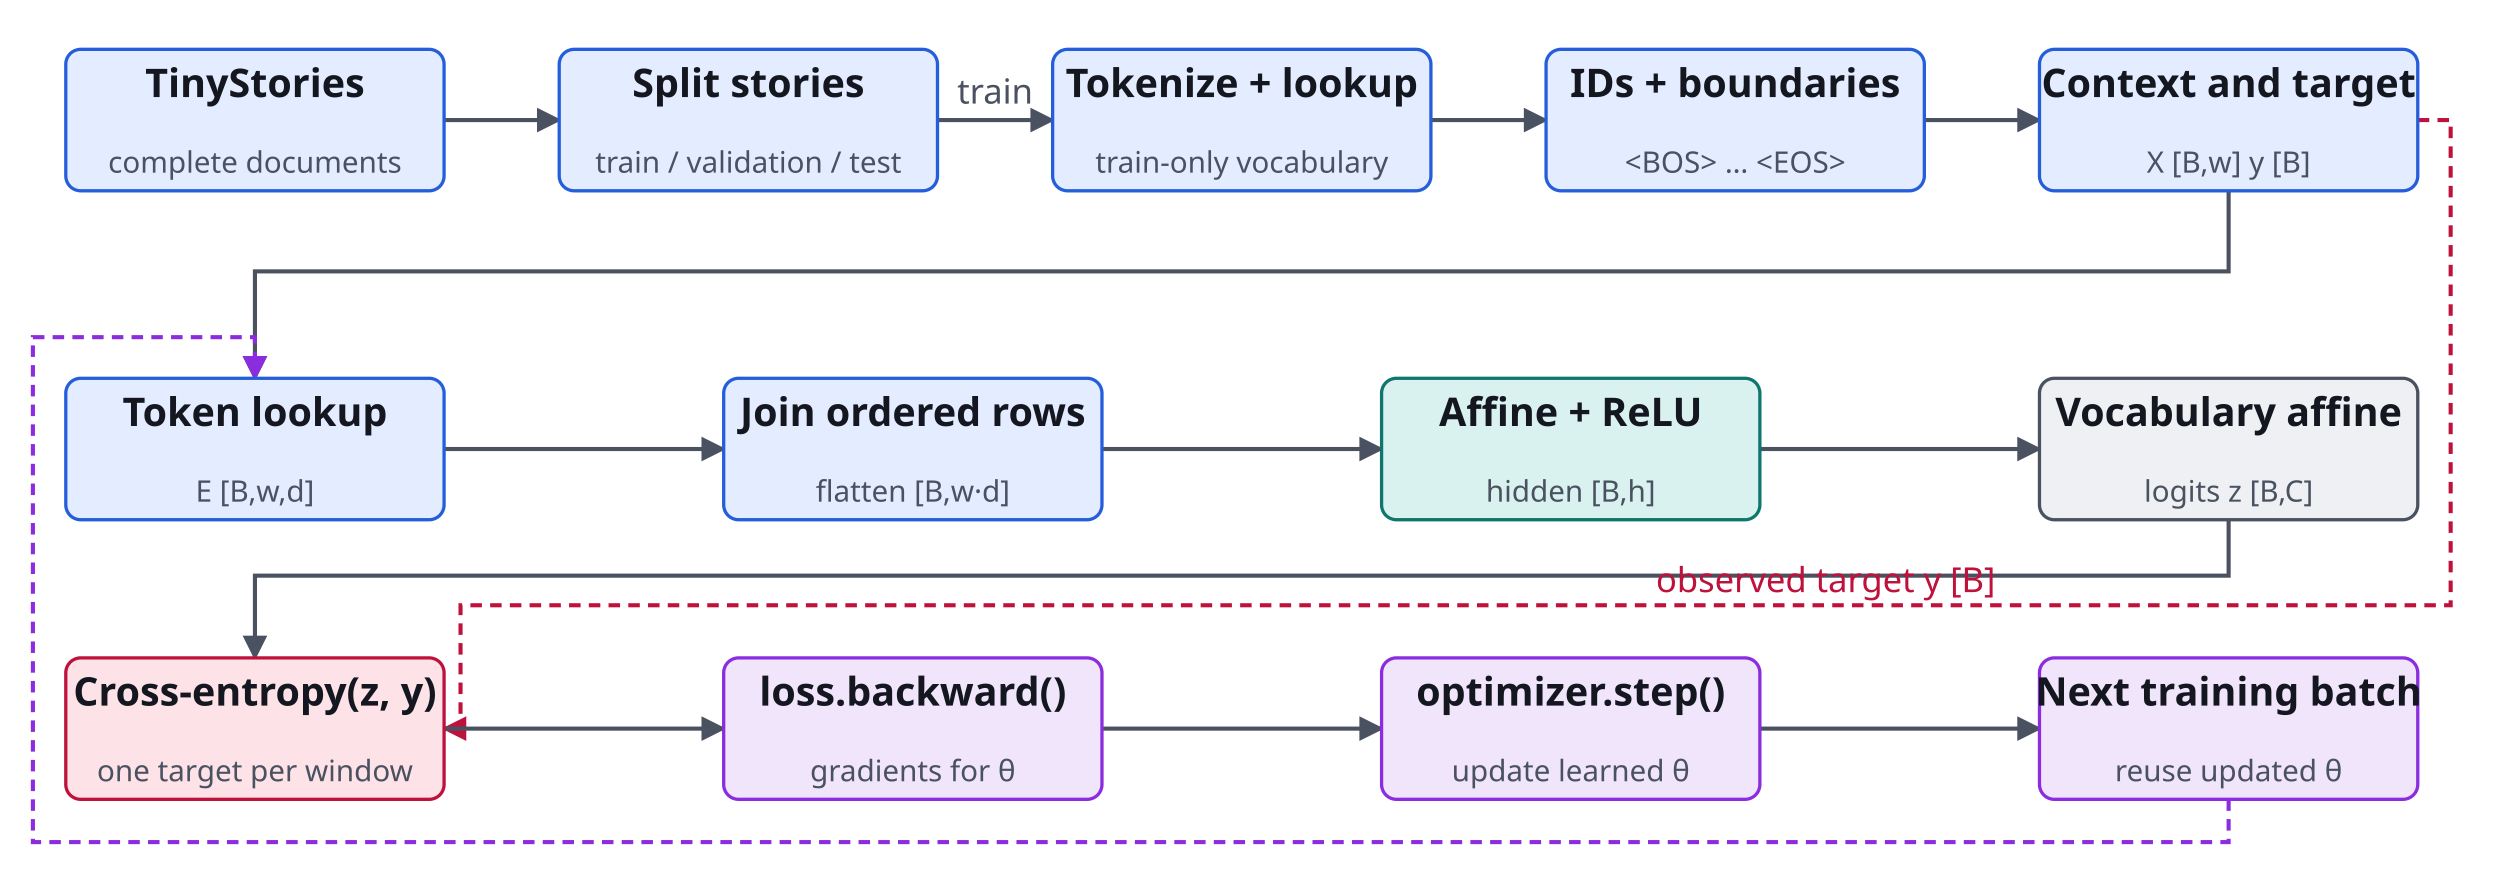
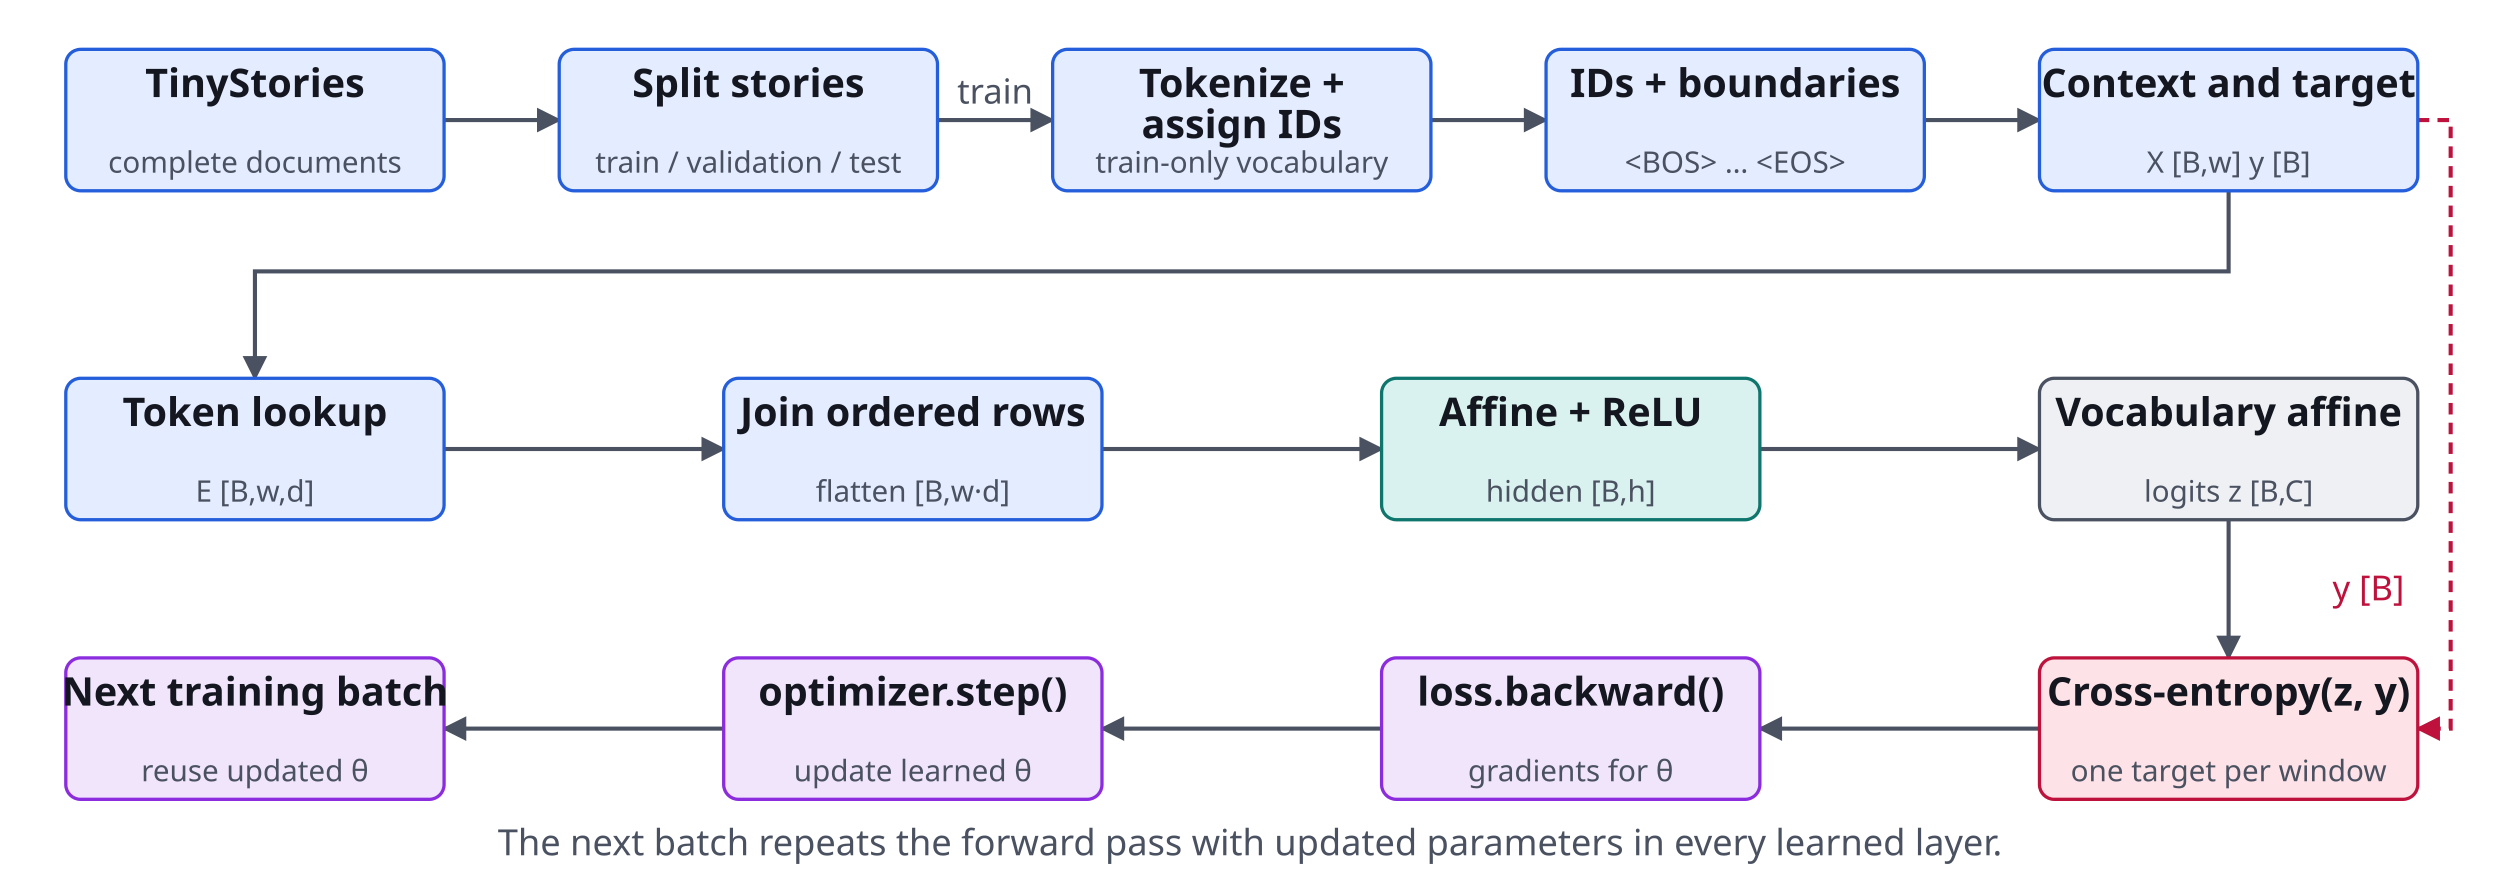
- <svg xmlns="http://www.w3.org/2000/svg" viewBox="0 0 1520 530" role="img" aria-label="mlp training pipeline" style="font-family:Avenir Next,Segoe UI,sans-serif;background:#F7F8FA">
+ <svg xmlns="http://www.w3.org/2000/svg" viewBox="0 0 1520 530" role="img" aria-label="mlp training pipeline" data-focus="" style="font-family:Avenir Next,Segoe UI,sans-serif;background:#F7F8FA">
  <defs>
-     <marker id="arrow" viewBox="0 0 10 10" refX="9" refY="5" markerWidth="6" markerHeight="6" orient="auto-start-reverse">
-       <path d="M0 0 L10 5 L0 10z" fill="context-stroke" />
+     <marker id="pipeline-mlp-training-all-data-arrow" viewBox="0 0 10 10" refX="9" refY="5" markerWidth="6" markerHeight="6" orient="auto-start-reverse">
+       <path d="M0 0 L10 5 L0 10z" fill="#245EDB" />
+     </marker>
+     <marker id="pipeline-mlp-training-all-q-arrow" viewBox="0 0 10 10" refX="9" refY="5" markerWidth="6" markerHeight="6" orient="auto-start-reverse">
+       <path d="M0 0 L10 5 L0 10z" fill="#8B2CDE" />
+     </marker>
+     <marker id="pipeline-mlp-training-all-a-arrow" viewBox="0 0 10 10" refX="9" refY="5" markerWidth="6" markerHeight="6" orient="auto-start-reverse">
+       <path d="M0 0 L10 5 L0 10z" fill="#BE123C" />
+     </marker>
+     <marker id="pipeline-mlp-training-all-v-arrow" viewBox="0 0 10 10" refX="9" refY="5" markerWidth="6" markerHeight="6" orient="auto-start-reverse">
+       <path d="M0 0 L10 5 L0 10z" fill="#0F766E" />
+     </marker>
+     <marker id="pipeline-mlp-training-all-update-arrow" viewBox="0 0 10 10" refX="9" refY="5" markerWidth="6" markerHeight="6" orient="auto-start-reverse">
+       <path d="M0 0 L10 5 L0 10z" fill="#147737" />
+     </marker>
+     <marker id="pipeline-mlp-training-all-neutral-arrow" viewBox="0 0 10 10" refX="9" refY="5" markerWidth="6" markerHeight="6" orient="auto-start-reverse">
+       <path d="M0 0 L10 5 L0 10z" fill="#4A5160" />
    </marker>
  </defs>
  <g opacity="1" data-edge="stories:split">
-     <path d="M270 73 L340 73" fill="none" stroke="#4A5160" stroke-width="2.5" marker-end="url(#arrow)" />
+     <path d="M270 73 L340 73" fill="none" stroke="#4A5160" stroke-width="2.5" marker-end="url(#pipeline-mlp-training-all-neutral-arrow)" />
  </g>
  <g opacity="1" data-edge="split:tokenize">
-     <path d="M570 73 L640 73" fill="none" stroke="#4A5160" stroke-width="2.5" marker-end="url(#arrow)" />
+     <path d="M570 73 L640 73" fill="none" stroke="#4A5160" stroke-width="2.5" marker-end="url(#pipeline-mlp-training-all-neutral-arrow)" />
    <text x="605" y="63" text-anchor="middle" font-size="21" fill="#4A5160">train</text>
  </g>
  <g opacity="1" data-edge="tokenize:ids">
-     <path d="M870 73 L940 73" fill="none" stroke="#4A5160" stroke-width="2.5" marker-end="url(#arrow)" />
+     <path d="M870 73 L940 73" fill="none" stroke="#4A5160" stroke-width="2.5" marker-end="url(#pipeline-mlp-training-all-neutral-arrow)" />
  </g>
  <g opacity="1" data-edge="ids:windows">
-     <path d="M1170 73 L1240 73" fill="none" stroke="#4A5160" stroke-width="2.5" marker-end="url(#arrow)" />
+     <path d="M1170 73 L1240 73" fill="none" stroke="#4A5160" stroke-width="2.5" marker-end="url(#pipeline-mlp-training-all-neutral-arrow)" />
  </g>
  <g opacity="1" data-edge="windows:embedding">
-     <path d="M1355 116 L1355 165 L155 165 L155 230" fill="none" stroke="#4A5160" stroke-width="2.5" marker-end="url(#arrow)" />
+     <path d="M1355 116 L1355 165 L155 165 L155 230" fill="none" stroke="#4A5160" stroke-width="2.5" marker-end="url(#pipeline-mlp-training-all-neutral-arrow)" />
  </g>
  <g opacity="1" data-edge="embedding:flatten">
-     <path d="M270 273 L440 273" fill="none" stroke="#4A5160" stroke-width="2.5" marker-end="url(#arrow)" />
+     <path d="M270 273 L440 273" fill="none" stroke="#4A5160" stroke-width="2.5" marker-end="url(#pipeline-mlp-training-all-neutral-arrow)" />
  </g>
  <g opacity="1" data-edge="flatten:hidden">
-     <path d="M670 273 L840 273" fill="none" stroke="#4A5160" stroke-width="2.5" marker-end="url(#arrow)" />
+     <path d="M670 273 L840 273" fill="none" stroke="#4A5160" stroke-width="2.5" marker-end="url(#pipeline-mlp-training-all-neutral-arrow)" />
  </g>
  <g opacity="1" data-edge="hidden:logits">
-     <path d="M1070 273 L1240 273" fill="none" stroke="#4A5160" stroke-width="2.5" marker-end="url(#arrow)" />
+     <path d="M1070 273 L1240 273" fill="none" stroke="#4A5160" stroke-width="2.5" marker-end="url(#pipeline-mlp-training-all-neutral-arrow)" />
  </g>
  <g opacity="1" data-edge="logits:loss">
-     <path d="M1355 316 L1355 350 L155 350 L155 400" fill="none" stroke="#4A5160" stroke-width="2.5" marker-end="url(#arrow)" />
+     <path d="M1355 316 L1355 400" fill="none" stroke="#4A5160" stroke-width="2.5" marker-end="url(#pipeline-mlp-training-all-neutral-arrow)" />
  </g>
  <g opacity="1" data-edge="windows:loss">
-     <path d="M1470 73 L1490 73 L1490 368 L280 368 L280 443 L270 443" fill="none" stroke="#BE123C" stroke-width="2.5" marker-end="url(#arrow)" stroke-dasharray="7 5" />
-     <text x="1110" y="360" text-anchor="middle" font-size="21" fill="#BE123C">observed target y [B]</text>
+     <path d="M1470 73 L1490 73 L1490 443 L1470 443" fill="none" stroke="#BE123C" stroke-width="2.5" marker-end="url(#pipeline-mlp-training-all-a-arrow)" stroke-dasharray="7 5" />
+     <text x="1440" y="365" text-anchor="middle" font-size="21" fill="#BE123C">y [B]</text>
  </g>
  <g opacity="1" data-edge="loss:backward">
-     <path d="M270 443 L440 443" fill="none" stroke="#4A5160" stroke-width="2.5" marker-end="url(#arrow)" />
+     <path d="M1240 443 L1070 443" fill="none" stroke="#4A5160" stroke-width="2.5" marker-end="url(#pipeline-mlp-training-all-neutral-arrow)" />
  </g>
  <g opacity="1" data-edge="backward:optimizer">
-     <path d="M670 443 L840 443" fill="none" stroke="#4A5160" stroke-width="2.5" marker-end="url(#arrow)" />
+     <path d="M840 443 L670 443" fill="none" stroke="#4A5160" stroke-width="2.5" marker-end="url(#pipeline-mlp-training-all-neutral-arrow)" />
  </g>
  <g opacity="1" data-edge="optimizer:parameters">
-     <path d="M1070 443 L1240 443" fill="none" stroke="#4A5160" stroke-width="2.5" marker-end="url(#arrow)" />
+     <path d="M440 443 L270 443" fill="none" stroke="#4A5160" stroke-width="2.5" marker-end="url(#pipeline-mlp-training-all-neutral-arrow)" />
  </g>
-   <g opacity="1" data-edge="parameters:embedding">
-     <path d="M1355 486 L1355 512 L20 512 L20 205 L155 205 L155 230" fill="none" stroke="#8B2CDE" stroke-width="2.5" marker-end="url(#arrow)" stroke-dasharray="7 5" />
-   </g>
-   <g data-stage="stories" opacity="1">
+   <g data-stage="stories" data-active="true" opacity="1">
    <rect x="40" y="30" width="230" height="86" rx="9" fill="#E4ECFF" stroke="#245EDB" stroke-width="2" />
    <text x="155" y="59" text-anchor="middle" font-size="24" font-weight="600" fill="#14171F">TinyStories</text>
    <text x="155" y="105" text-anchor="middle" font-size="18" fill="#4A5160">complete documents</text>
  </g>
-   <g data-stage="split" opacity="1">
+   <g data-stage="split" data-active="true" opacity="1">
    <rect x="340" y="30" width="230" height="86" rx="9" fill="#E4ECFF" stroke="#245EDB" stroke-width="2" />
    <text x="455" y="59" text-anchor="middle" font-size="24" font-weight="600" fill="#14171F">Split stories</text>
    <text x="455" y="105" text-anchor="middle" font-size="18" fill="#4A5160">train / validation / test</text>
  </g>
-   <g data-stage="tokenize" opacity="1">
+   <g data-stage="tokenize" data-active="true" opacity="1">
    <rect x="640" y="30" width="230" height="86" rx="9" fill="#E4ECFF" stroke="#245EDB" stroke-width="2" />
-     <text x="755" y="59" text-anchor="middle" font-size="24" font-weight="600" fill="#14171F">Tokenize + lookup</text>
+     <text x="755" y="59" text-anchor="middle" font-size="24" font-weight="600" fill="#14171F">Tokenize +</text>
+     <text x="755" y="84" text-anchor="middle" font-size="24" font-weight="600" fill="#14171F">assign IDs</text>
    <text x="755" y="105" text-anchor="middle" font-size="18" fill="#4A5160">train-only vocabulary</text>
  </g>
-   <g data-stage="ids" opacity="1">
+   <g data-stage="ids" data-active="true" opacity="1">
    <rect x="940" y="30" width="230" height="86" rx="9" fill="#E4ECFF" stroke="#245EDB" stroke-width="2" />
    <text x="1055" y="59" text-anchor="middle" font-size="24" font-weight="600" fill="#14171F">IDs + boundaries</text>
    <text x="1055" y="105" text-anchor="middle" font-size="18" fill="#4A5160">&lt;BOS&gt; … &lt;EOS&gt;</text>
  </g>
-   <g data-stage="windows" opacity="1">
+   <g data-stage="windows" data-active="true" opacity="1">
    <rect x="1240" y="30" width="230" height="86" rx="9" fill="#E4ECFF" stroke="#245EDB" stroke-width="2" />
    <text x="1355" y="59" text-anchor="middle" font-size="24" font-weight="600" fill="#14171F">Context and target</text>
    <text x="1355" y="105" text-anchor="middle" font-size="18" fill="#4A5160">X [B,w]   y [B]</text>
  </g>
-   <g data-stage="embedding" opacity="1">
+   <g data-stage="embedding" data-active="true" opacity="1">
    <rect x="40" y="230" width="230" height="86" rx="9" fill="#E4ECFF" stroke="#245EDB" stroke-width="2" />
    <text x="155" y="259" text-anchor="middle" font-size="24" font-weight="600" fill="#14171F">Token lookup</text>
    <text x="155" y="305" text-anchor="middle" font-size="18" fill="#4A5160">E [B,w,d]</text>
  </g>
-   <g data-stage="flatten" opacity="1">
+   <g data-stage="flatten" data-active="true" opacity="1">
    <rect x="440" y="230" width="230" height="86" rx="9" fill="#E4ECFF" stroke="#245EDB" stroke-width="2" />
    <text x="555" y="259" text-anchor="middle" font-size="24" font-weight="600" fill="#14171F">Join ordered rows</text>
    <text x="555" y="305" text-anchor="middle" font-size="18" fill="#4A5160">flatten [B,w·d]</text>
  </g>
-   <g data-stage="hidden" opacity="1">
+   <g data-stage="hidden" data-active="true" opacity="1">
    <rect x="840" y="230" width="230" height="86" rx="9" fill="#D9F2EF" stroke="#0F766E" stroke-width="2" />
    <text x="955" y="259" text-anchor="middle" font-size="24" font-weight="600" fill="#14171F">Affine + ReLU</text>
    <text x="955" y="305" text-anchor="middle" font-size="18" fill="#4A5160">hidden [B,h]</text>
  </g>
-   <g data-stage="logits" opacity="1">
+   <g data-stage="logits" data-active="true" opacity="1">
    <rect x="1240" y="230" width="230" height="86" rx="9" fill="#EEF0F4" stroke="#4A5160" stroke-width="2" />
    <text x="1355" y="259" text-anchor="middle" font-size="24" font-weight="600" fill="#14171F">Vocabulary affine</text>
    <text x="1355" y="305" text-anchor="middle" font-size="18" fill="#4A5160">logits z [B,C]</text>
  </g>
-   <g data-stage="loss" opacity="1">
-     <rect x="40" y="400" width="230" height="86" rx="9" fill="#FDE2E7" stroke="#BE123C" stroke-width="2" />
-     <text x="155" y="429" text-anchor="middle" font-size="24" font-weight="600" fill="#14171F">Cross-entropy(z, y)</text>
-     <text x="155" y="475" text-anchor="middle" font-size="18" fill="#4A5160">one target per window</text>
+   <g data-stage="loss" data-active="true" opacity="1">
+     <rect x="1240" y="400" width="230" height="86" rx="9" fill="#FDE2E7" stroke="#BE123C" stroke-width="2" />
+     <text x="1355" y="429" text-anchor="middle" font-size="24" font-weight="600" fill="#14171F">Cross-entropy(z, y)</text>
+     <text x="1355" y="475" text-anchor="middle" font-size="18" fill="#4A5160">one target per window</text>
  </g>
-   <g data-stage="backward" opacity="1">
+   <g data-stage="backward" data-active="true" opacity="1">
+     <rect x="840" y="400" width="230" height="86" rx="9" fill="#F1E5FC" stroke="#8B2CDE" stroke-width="2" />
+     <text x="955" y="429" text-anchor="middle" font-size="24" font-weight="600" fill="#14171F">loss.backward()</text>
+     <text x="955" y="475" text-anchor="middle" font-size="18" fill="#4A5160">gradients for θ</text>
+   </g>
+   <g data-stage="optimizer" data-active="true" opacity="1">
    <rect x="440" y="400" width="230" height="86" rx="9" fill="#F1E5FC" stroke="#8B2CDE" stroke-width="2" />
-     <text x="555" y="429" text-anchor="middle" font-size="24" font-weight="600" fill="#14171F">loss.backward()</text>
-     <text x="555" y="475" text-anchor="middle" font-size="18" fill="#4A5160">gradients for θ</text>
+     <text x="555" y="429" text-anchor="middle" font-size="24" font-weight="600" fill="#14171F">optimizer.step()</text>
+     <text x="555" y="475" text-anchor="middle" font-size="18" fill="#4A5160">update learned θ</text>
  </g>
-   <g data-stage="optimizer" opacity="1">
-     <rect x="840" y="400" width="230" height="86" rx="9" fill="#F1E5FC" stroke="#8B2CDE" stroke-width="2" />
-     <text x="955" y="429" text-anchor="middle" font-size="24" font-weight="600" fill="#14171F">optimizer.step()</text>
-     <text x="955" y="475" text-anchor="middle" font-size="18" fill="#4A5160">update learned θ</text>
+   <g data-stage="parameters" data-active="true" opacity="1">
+     <rect x="40" y="400" width="230" height="86" rx="9" fill="#F1E5FC" stroke="#8B2CDE" stroke-width="2" />
+     <text x="155" y="429" text-anchor="middle" font-size="24" font-weight="600" fill="#14171F">Next training batch</text>
+     <text x="155" y="475" text-anchor="middle" font-size="18" fill="#4A5160">reuse updated θ</text>
  </g>
-   <g data-stage="parameters" opacity="1">
-     <rect x="1240" y="400" width="230" height="86" rx="9" fill="#F1E5FC" stroke="#8B2CDE" stroke-width="2" />
-     <text x="1355" y="429" text-anchor="middle" font-size="24" font-weight="600" fill="#14171F">Next training batch</text>
-     <text x="1355" y="475" text-anchor="middle" font-size="18" fill="#4A5160">reuse updated θ</text>
-   </g>
+   <text x="760" y="520" text-anchor="middle" font-size="22" fill="#4A5160">The next batch repeats the forward pass with updated parameters in every learned layer.</text>
</svg>
